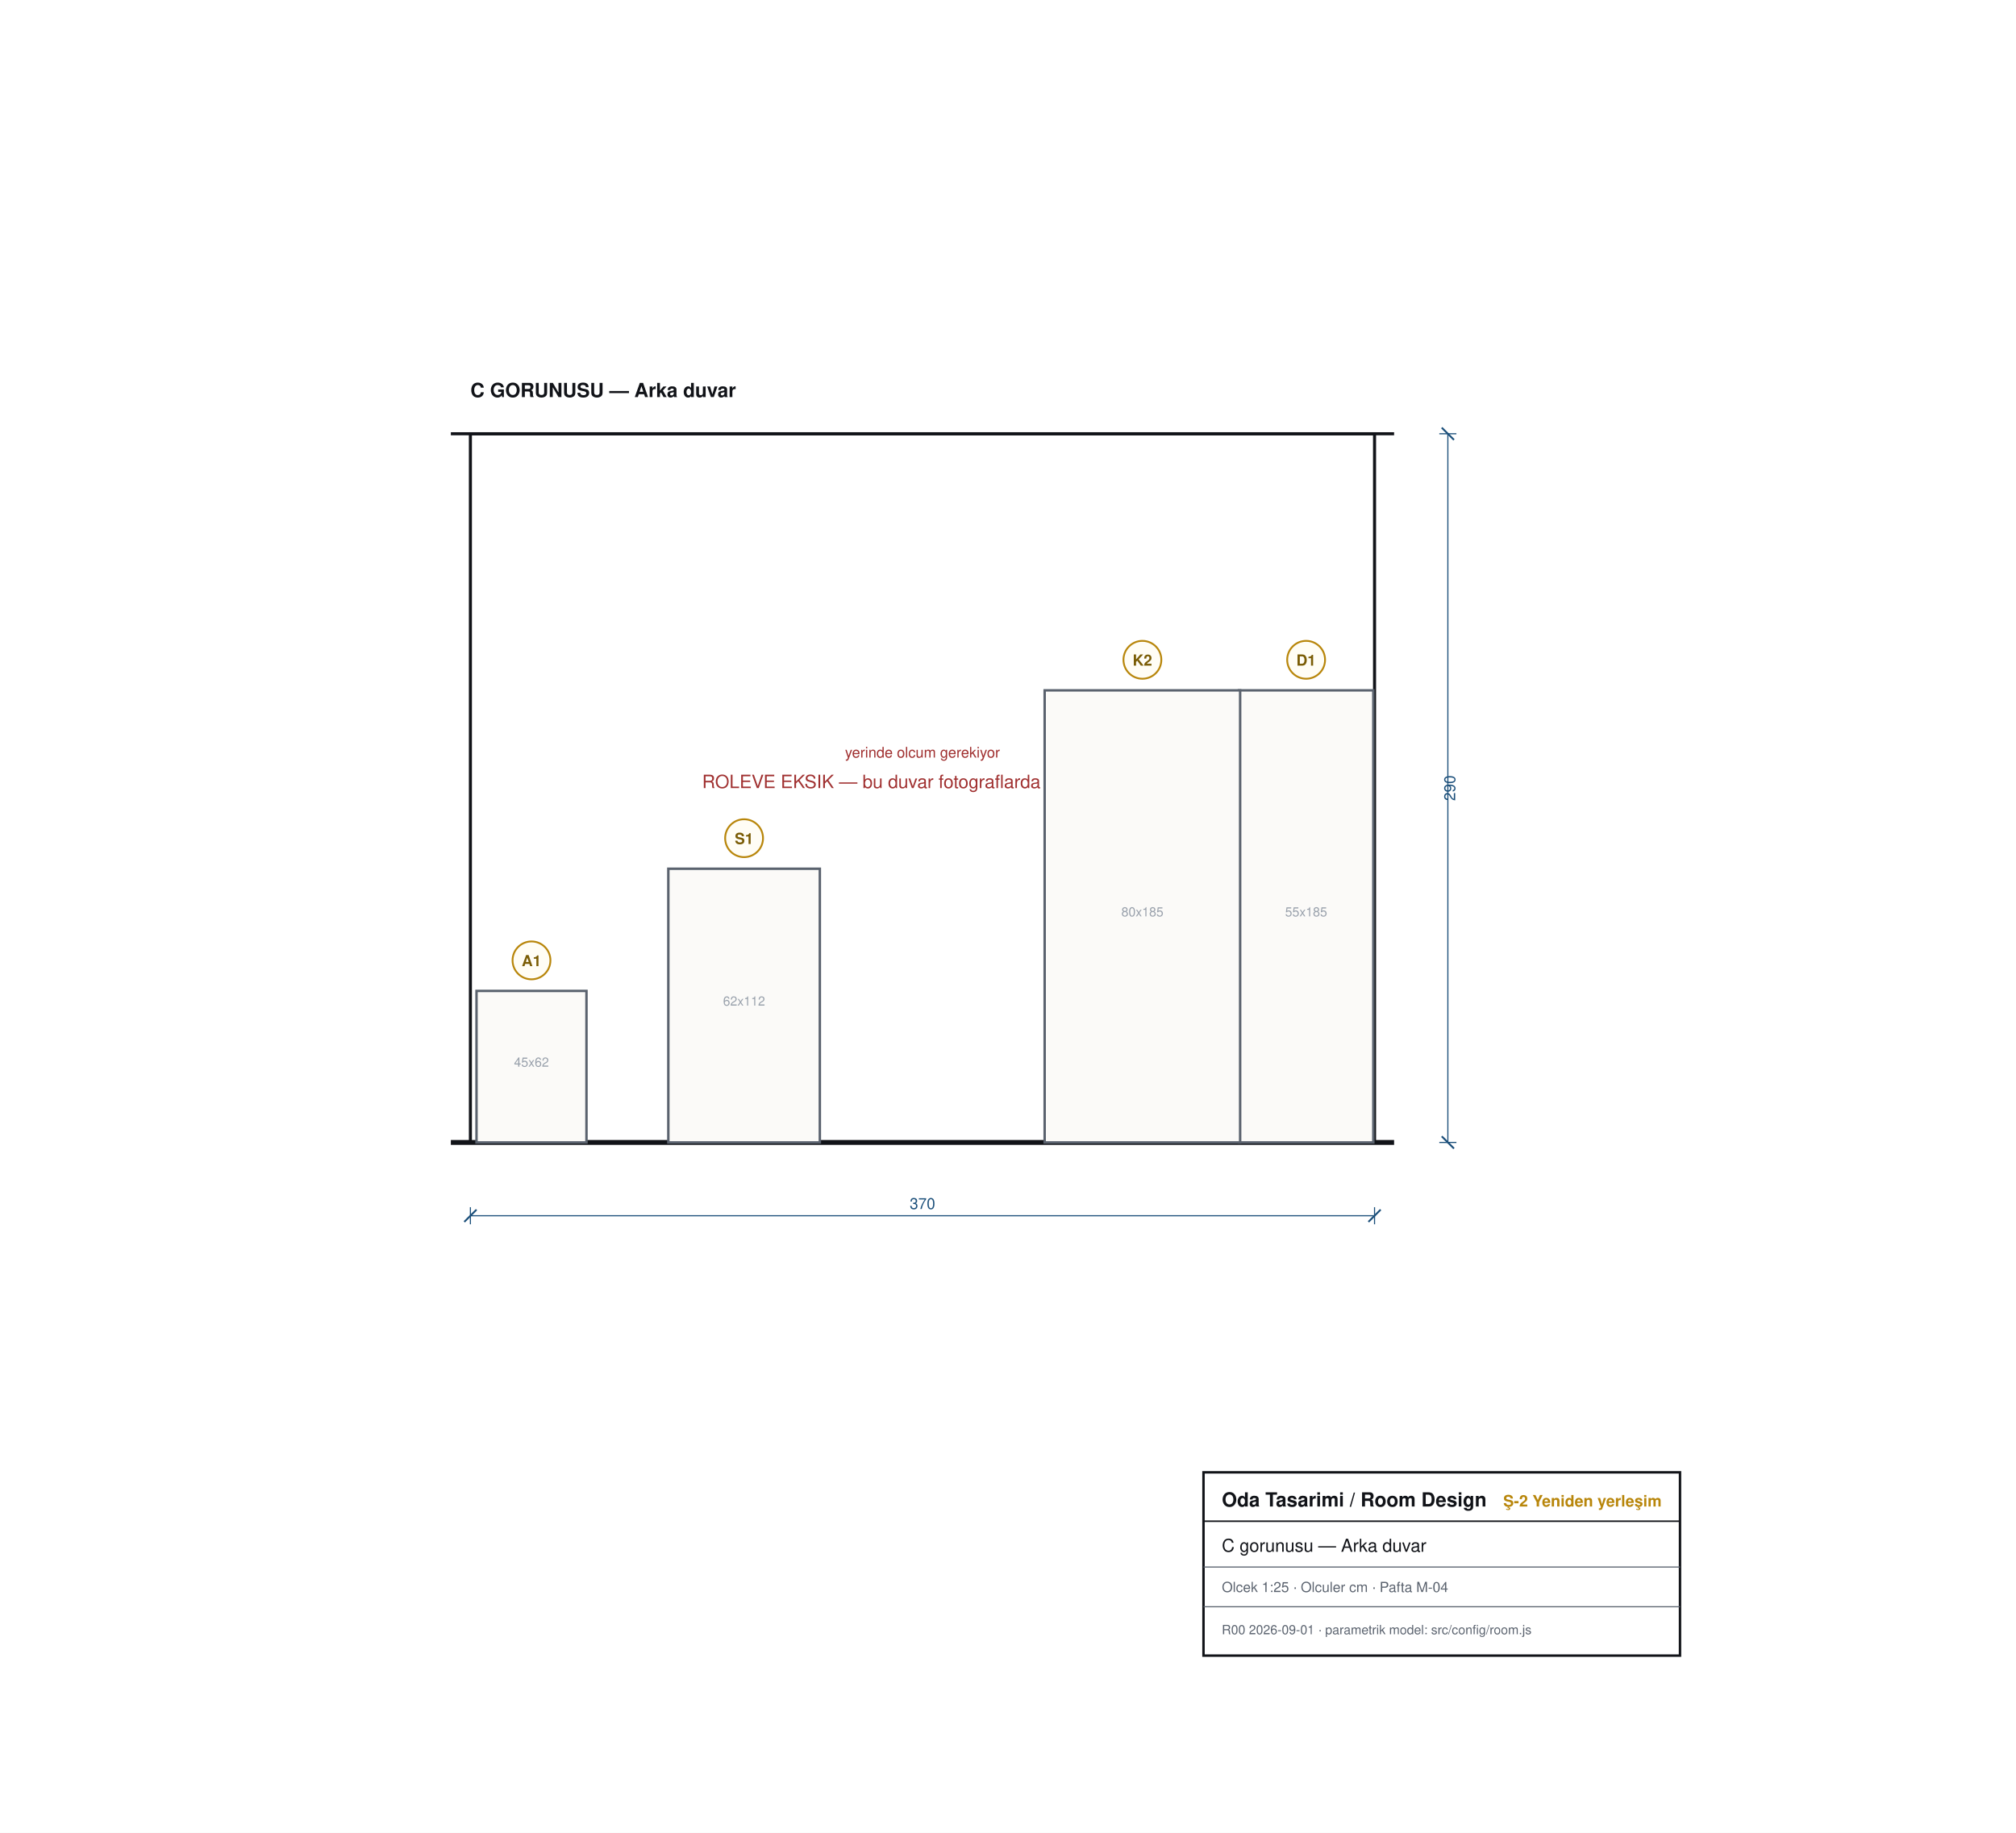
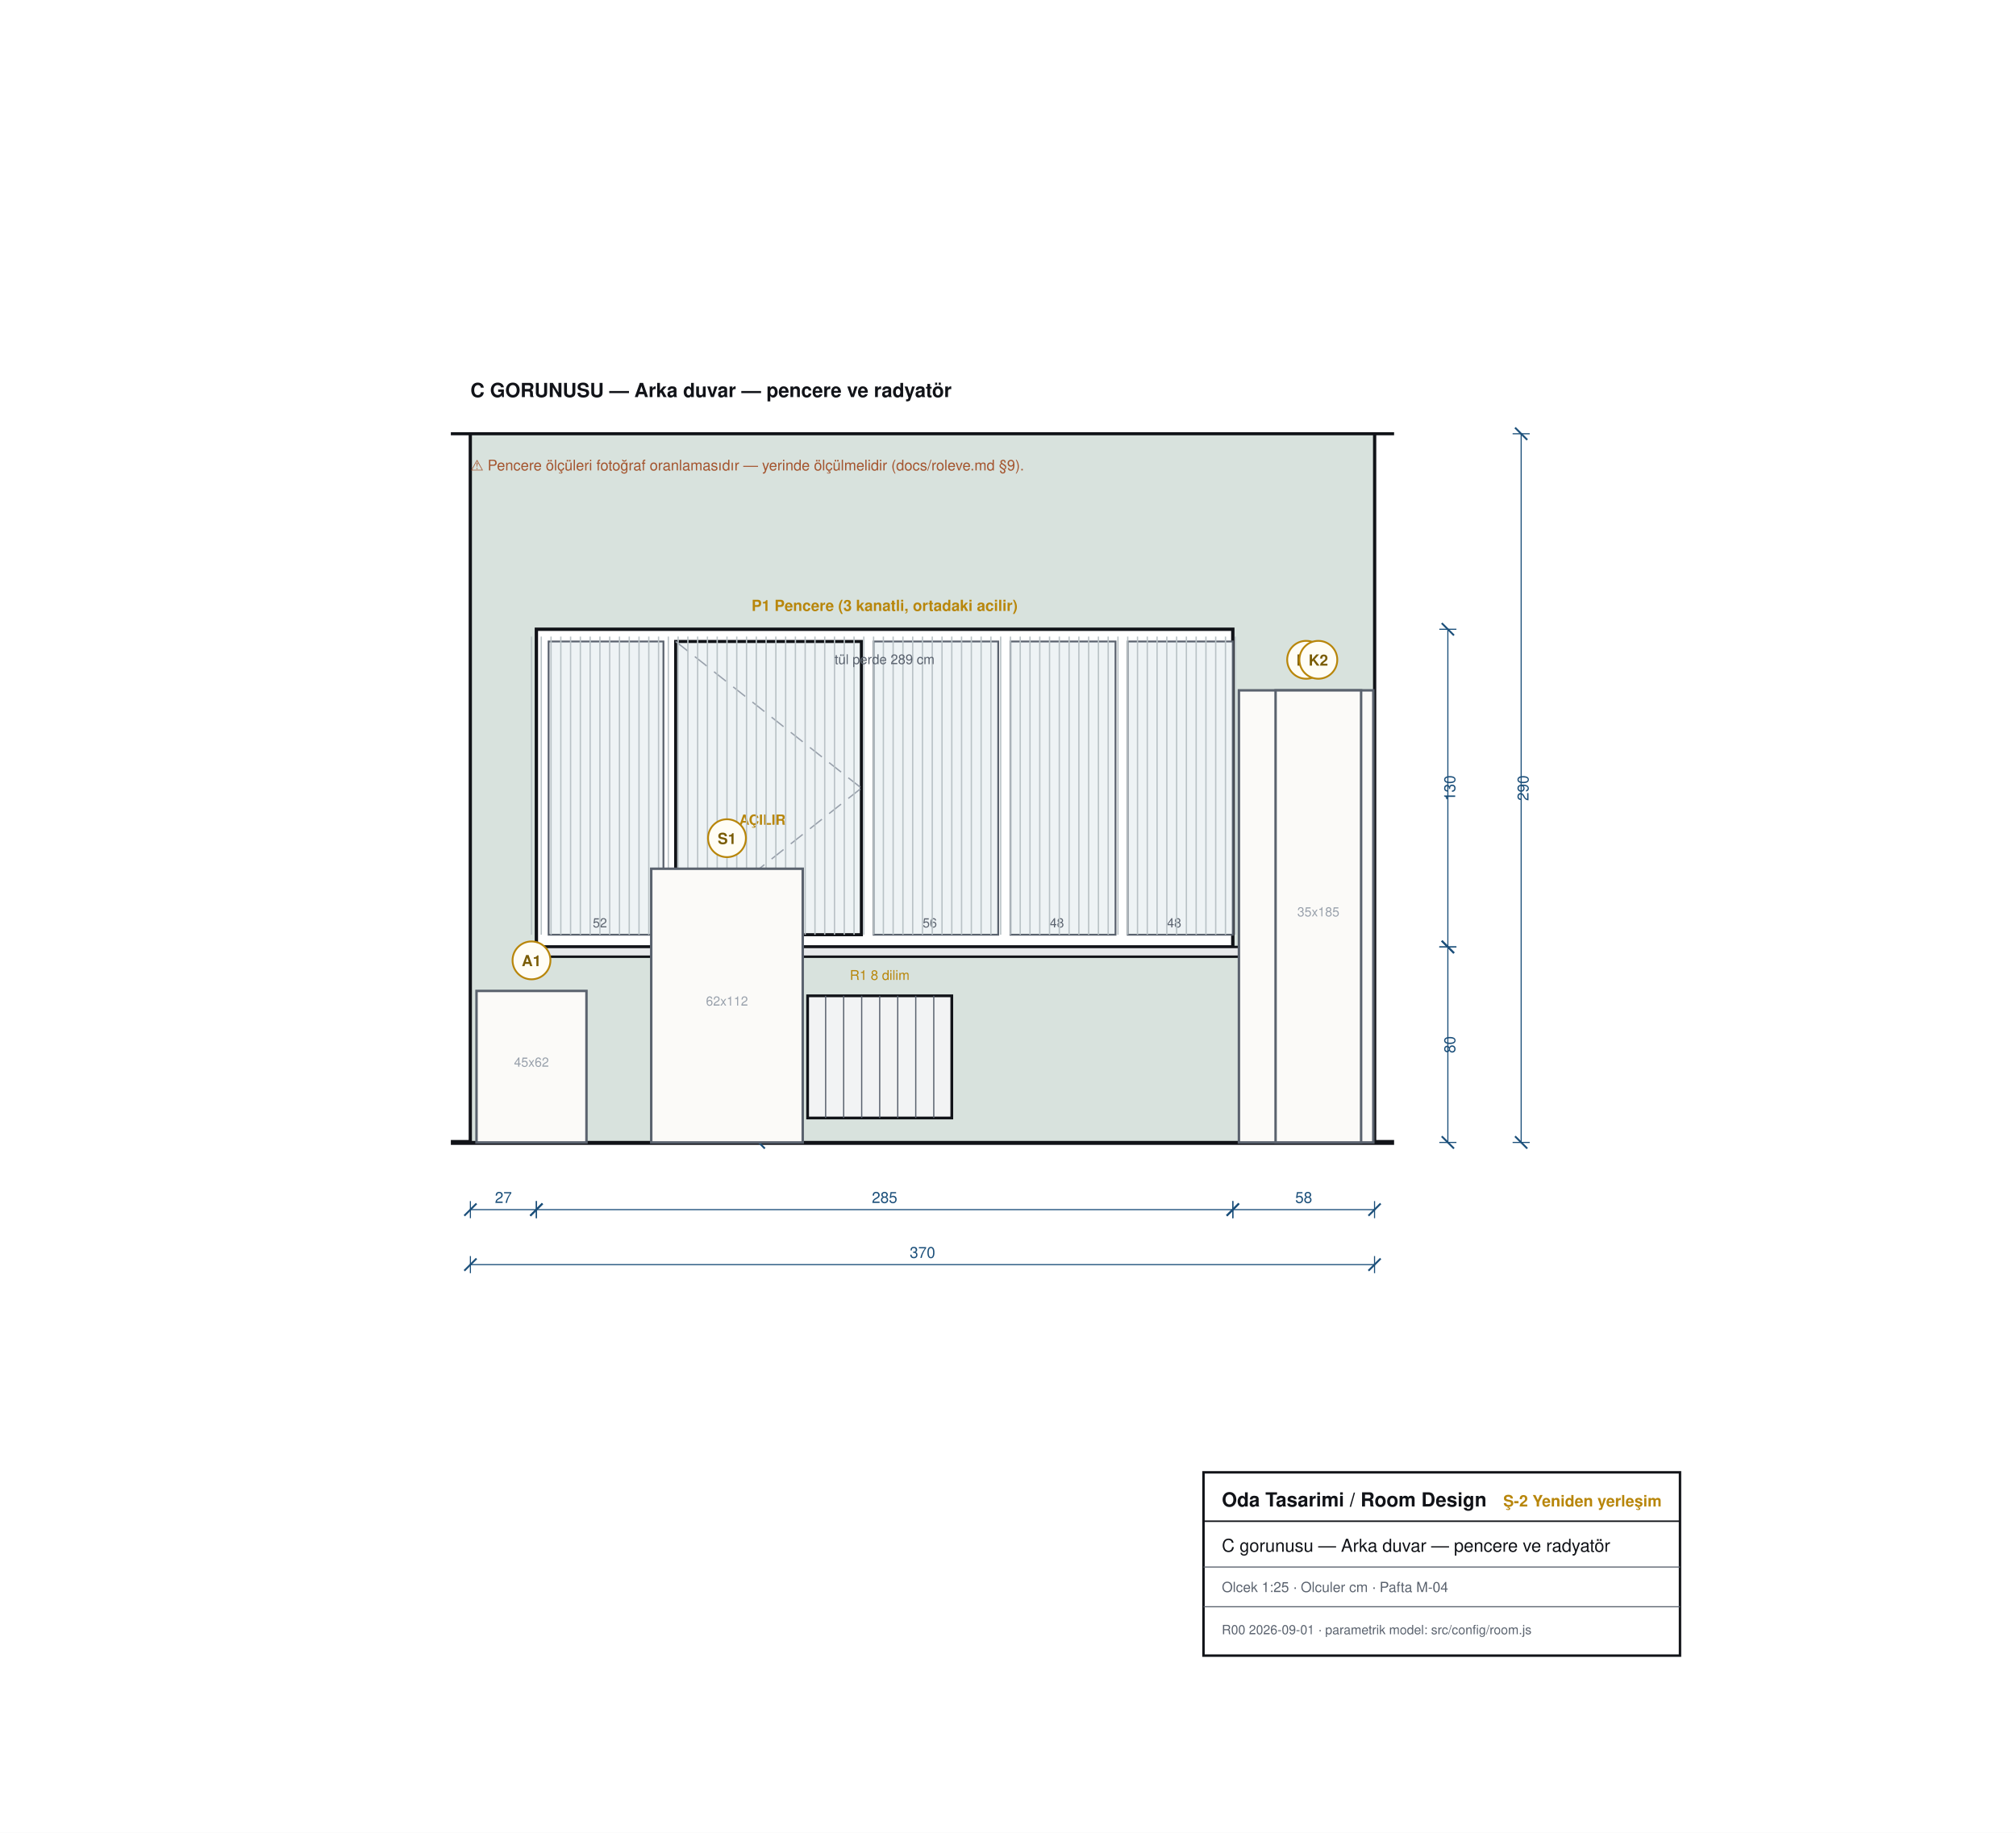
<svg xmlns="http://www.w3.org/2000/svg" width="330mm" height="300mm" viewBox="0 0 330 300" font-family="Helvetica,Arial,sans-serif">
  <rect width="330" height="300" fill="#ffffff" />
  <rect x="77.00" y="71.00" width="148.00" height="116.00" fill="#ffffff" stroke="#111318" stroke-width="0.5" />
  <line x1="73.80" y1="187.00" x2="228.20" y2="187.00" stroke="#111318" stroke-width="0.8" />
  <line x1="73.80" y1="71.00" x2="228.20" y2="71.00" stroke="#111318" stroke-width="0.5" />
-   <line x1="238.40" y1="71.00" x2="235.60" y2="71.00" stroke="#1b4f7a" stroke-width="0.18" />
+   <rect x="77.00" y="71.00" width="148.00" height="116.00" fill="#d8e2dd" stroke="#111318" stroke-width="0.5" />
+   <rect x="87.80" y="103.00" width="114.00" height="52.00" fill="#ffffff" stroke="#111318" stroke-width="0.55" />
+   <rect x="184.60" y="105.00" width="17.20" height="48.00" fill="#eef3f5" stroke="#5a626e" stroke-width="0.3" />
+   <text x="192.20" y="151.80" font-size="2.1" fill="#5a626e" text-anchor="middle">48</text>
+   <rect x="165.40" y="105.00" width="17.20" height="48.00" fill="#eef3f5" stroke="#5a626e" stroke-width="0.3" />
+   <text x="173.00" y="151.80" font-size="2.1" fill="#5a626e" text-anchor="middle">48</text>
+   <rect x="143.00" y="105.00" width="20.40" height="48.00" fill="#eef3f5" stroke="#5a626e" stroke-width="0.3" />
+   <text x="152.20" y="151.80" font-size="2.1" fill="#5a626e" text-anchor="middle">56</text>
+   <rect x="110.60" y="105.00" width="30.40" height="48.00" fill="#eef3f5" stroke="#111318" stroke-width="0.5" />
+   <line x1="110.60" y1="153.00" x2="141.00" y2="129.00" stroke="#98a0ab" stroke-width="0.22" stroke-dasharray="2.5 1.5" />
+   <line x1="110.60" y1="105.00" x2="141.00" y2="129.00" stroke="#98a0ab" stroke-width="0.22" stroke-dasharray="2.5 1.5" />
+   <text x="124.80" y="135.00" font-size="2.3" fill="#b8860b" text-anchor="middle" font-weight="700">AÇILIR</text>
+   <text x="124.80" y="151.80" font-size="2.1" fill="#5a626e" text-anchor="middle">81</text>
+   <rect x="89.80" y="105.00" width="18.80" height="48.00" fill="#eef3f5" stroke="#5a626e" stroke-width="0.3" />
+   <text x="98.20" y="151.80" font-size="2.1" fill="#5a626e" text-anchor="middle">52</text>
+   <rect x="86.20" y="155.00" width="117.20" height="1.60" fill="#e6e8ea" stroke="#111318" stroke-width="0.4" />
+   <line x1="87.00" y1="104.20" x2="87.00" y2="153.00" stroke="#b9c2c6" stroke-width="0.22" />
+   <line x1="88.60" y1="104.20" x2="88.60" y2="153.00" stroke="#b9c2c6" stroke-width="0.22" />
+   <line x1="90.20" y1="104.20" x2="90.20" y2="153.00" stroke="#b9c2c6" stroke-width="0.22" />
+   <line x1="91.80" y1="104.20" x2="91.80" y2="153.00" stroke="#b9c2c6" stroke-width="0.22" />
+   <line x1="93.40" y1="104.20" x2="93.40" y2="153.00" stroke="#b9c2c6" stroke-width="0.22" />
+   <line x1="95.00" y1="104.20" x2="95.00" y2="153.00" stroke="#b9c2c6" stroke-width="0.22" />
+   <line x1="96.60" y1="104.20" x2="96.60" y2="153.00" stroke="#b9c2c6" stroke-width="0.22" />
+   <line x1="98.20" y1="104.20" x2="98.20" y2="153.00" stroke="#b9c2c6" stroke-width="0.22" />
+   <line x1="99.80" y1="104.20" x2="99.80" y2="153.00" stroke="#b9c2c6" stroke-width="0.22" />
+   <line x1="101.40" y1="104.20" x2="101.40" y2="153.00" stroke="#b9c2c6" stroke-width="0.22" />
+   <line x1="103.00" y1="104.20" x2="103.00" y2="153.00" stroke="#b9c2c6" stroke-width="0.22" />
+   <line x1="104.60" y1="104.20" x2="104.60" y2="153.00" stroke="#b9c2c6" stroke-width="0.22" />
+   <line x1="106.20" y1="104.20" x2="106.20" y2="153.00" stroke="#b9c2c6" stroke-width="0.22" />
+   <line x1="107.80" y1="104.20" x2="107.80" y2="153.00" stroke="#b9c2c6" stroke-width="0.22" />
+   <line x1="109.40" y1="104.20" x2="109.40" y2="153.00" stroke="#b9c2c6" stroke-width="0.22" />
+   <line x1="111.00" y1="104.20" x2="111.00" y2="153.00" stroke="#b9c2c6" stroke-width="0.22" />
+   <line x1="112.60" y1="104.20" x2="112.60" y2="153.00" stroke="#b9c2c6" stroke-width="0.22" />
+   <line x1="114.20" y1="104.20" x2="114.20" y2="153.00" stroke="#b9c2c6" stroke-width="0.22" />
+   <line x1="115.80" y1="104.20" x2="115.80" y2="153.00" stroke="#b9c2c6" stroke-width="0.22" />
+   <line x1="117.40" y1="104.20" x2="117.40" y2="153.00" stroke="#b9c2c6" stroke-width="0.22" />
+   <line x1="119.00" y1="104.20" x2="119.00" y2="153.00" stroke="#b9c2c6" stroke-width="0.22" />
+   <line x1="120.60" y1="104.20" x2="120.60" y2="153.00" stroke="#b9c2c6" stroke-width="0.22" />
+   <line x1="122.20" y1="104.20" x2="122.20" y2="153.00" stroke="#b9c2c6" stroke-width="0.22" />
+   <line x1="123.80" y1="104.20" x2="123.80" y2="153.00" stroke="#b9c2c6" stroke-width="0.22" />
+   <line x1="125.40" y1="104.20" x2="125.40" y2="153.00" stroke="#b9c2c6" stroke-width="0.22" />
+   <line x1="127.00" y1="104.20" x2="127.00" y2="153.00" stroke="#b9c2c6" stroke-width="0.22" />
+   <line x1="128.60" y1="104.20" x2="128.60" y2="153.00" stroke="#b9c2c6" stroke-width="0.22" />
+   <line x1="130.20" y1="104.20" x2="130.20" y2="153.00" stroke="#b9c2c6" stroke-width="0.22" />
+   <line x1="131.80" y1="104.20" x2="131.80" y2="153.00" stroke="#b9c2c6" stroke-width="0.22" />
+   <line x1="133.40" y1="104.20" x2="133.40" y2="153.00" stroke="#b9c2c6" stroke-width="0.22" />
+   <line x1="135.00" y1="104.20" x2="135.00" y2="153.00" stroke="#b9c2c6" stroke-width="0.22" />
+   <line x1="136.60" y1="104.20" x2="136.60" y2="153.00" stroke="#b9c2c6" stroke-width="0.22" />
+   <line x1="138.20" y1="104.20" x2="138.20" y2="153.00" stroke="#b9c2c6" stroke-width="0.22" />
+   <line x1="139.80" y1="104.20" x2="139.80" y2="153.00" stroke="#b9c2c6" stroke-width="0.22" />
+   <line x1="141.40" y1="104.20" x2="141.40" y2="153.00" stroke="#b9c2c6" stroke-width="0.22" />
+   <line x1="143.00" y1="104.20" x2="143.00" y2="153.00" stroke="#b9c2c6" stroke-width="0.22" />
+   <line x1="144.60" y1="104.20" x2="144.60" y2="153.00" stroke="#b9c2c6" stroke-width="0.22" />
+   <line x1="146.20" y1="104.20" x2="146.20" y2="153.00" stroke="#b9c2c6" stroke-width="0.22" />
+   <line x1="147.80" y1="104.20" x2="147.80" y2="153.00" stroke="#b9c2c6" stroke-width="0.22" />
+   <line x1="149.40" y1="104.20" x2="149.40" y2="153.00" stroke="#b9c2c6" stroke-width="0.22" />
+   <line x1="151.00" y1="104.20" x2="151.00" y2="153.00" stroke="#b9c2c6" stroke-width="0.22" />
+   <line x1="152.60" y1="104.20" x2="152.60" y2="153.00" stroke="#b9c2c6" stroke-width="0.22" />
+   <line x1="154.20" y1="104.20" x2="154.20" y2="153.00" stroke="#b9c2c6" stroke-width="0.22" />
+   <line x1="155.80" y1="104.20" x2="155.80" y2="153.00" stroke="#b9c2c6" stroke-width="0.22" />
+   <line x1="157.40" y1="104.20" x2="157.40" y2="153.00" stroke="#b9c2c6" stroke-width="0.22" />
+   <line x1="159.00" y1="104.20" x2="159.00" y2="153.00" stroke="#b9c2c6" stroke-width="0.22" />
+   <line x1="160.60" y1="104.20" x2="160.60" y2="153.00" stroke="#b9c2c6" stroke-width="0.22" />
+   <line x1="162.20" y1="104.20" x2="162.20" y2="153.00" stroke="#b9c2c6" stroke-width="0.22" />
+   <line x1="163.80" y1="104.20" x2="163.80" y2="153.00" stroke="#b9c2c6" stroke-width="0.22" />
+   <line x1="165.40" y1="104.20" x2="165.40" y2="153.00" stroke="#b9c2c6" stroke-width="0.22" />
+   <line x1="167.00" y1="104.20" x2="167.00" y2="153.00" stroke="#b9c2c6" stroke-width="0.22" />
+   <line x1="168.60" y1="104.20" x2="168.60" y2="153.00" stroke="#b9c2c6" stroke-width="0.22" />
+   <line x1="170.20" y1="104.20" x2="170.20" y2="153.00" stroke="#b9c2c6" stroke-width="0.22" />
+   <line x1="171.80" y1="104.20" x2="171.80" y2="153.00" stroke="#b9c2c6" stroke-width="0.22" />
+   <line x1="173.40" y1="104.20" x2="173.40" y2="153.00" stroke="#b9c2c6" stroke-width="0.22" />
+   <line x1="175.00" y1="104.20" x2="175.00" y2="153.00" stroke="#b9c2c6" stroke-width="0.22" />
+   <line x1="176.60" y1="104.20" x2="176.60" y2="153.00" stroke="#b9c2c6" stroke-width="0.22" />
+   <line x1="178.20" y1="104.20" x2="178.20" y2="153.00" stroke="#b9c2c6" stroke-width="0.22" />
+   <line x1="179.80" y1="104.20" x2="179.80" y2="153.00" stroke="#b9c2c6" stroke-width="0.22" />
+   <line x1="181.40" y1="104.20" x2="181.40" y2="153.00" stroke="#b9c2c6" stroke-width="0.22" />
+   <line x1="183.00" y1="104.20" x2="183.00" y2="153.00" stroke="#b9c2c6" stroke-width="0.22" />
+   <line x1="184.60" y1="104.20" x2="184.60" y2="153.00" stroke="#b9c2c6" stroke-width="0.22" />
+   <line x1="186.20" y1="104.20" x2="186.20" y2="153.00" stroke="#b9c2c6" stroke-width="0.22" />
+   <line x1="187.80" y1="104.20" x2="187.80" y2="153.00" stroke="#b9c2c6" stroke-width="0.22" />
+   <line x1="189.40" y1="104.20" x2="189.40" y2="153.00" stroke="#b9c2c6" stroke-width="0.22" />
+   <line x1="191.00" y1="104.20" x2="191.00" y2="153.00" stroke="#b9c2c6" stroke-width="0.22" />
+   <line x1="192.60" y1="104.20" x2="192.60" y2="153.00" stroke="#b9c2c6" stroke-width="0.22" />
+   <line x1="194.20" y1="104.20" x2="194.20" y2="153.00" stroke="#b9c2c6" stroke-width="0.22" />
+   <line x1="195.80" y1="104.20" x2="195.80" y2="153.00" stroke="#b9c2c6" stroke-width="0.22" />
+   <line x1="197.40" y1="104.20" x2="197.40" y2="153.00" stroke="#b9c2c6" stroke-width="0.22" />
+   <line x1="199.00" y1="104.20" x2="199.00" y2="153.00" stroke="#b9c2c6" stroke-width="0.22" />
+   <line x1="200.60" y1="104.20" x2="200.60" y2="153.00" stroke="#b9c2c6" stroke-width="0.22" />
+   <line x1="202.20" y1="104.20" x2="202.20" y2="153.00" stroke="#b9c2c6" stroke-width="0.22" />
+   <text x="144.80" y="108.70" font-size="2.2" fill="#5a626e" text-anchor="middle">tül perde 289 cm</text>
+   <line x1="87.80" y1="196.60" x2="87.80" y2="199.40" stroke="#1b4f7a" stroke-width="0.18" />
+   <line x1="201.80" y1="196.60" x2="201.80" y2="199.40" stroke="#1b4f7a" stroke-width="0.18" />
+   <line x1="87.80" y1="198.00" x2="201.80" y2="198.00" stroke="#1b4f7a" stroke-width="0.18" />
+   <line x1="86.80" y1="199.00" x2="88.80" y2="197.00" stroke="#1b4f7a" stroke-width="0.3" />
+   <line x1="200.80" y1="199.00" x2="202.80" y2="197.00" stroke="#1b4f7a" stroke-width="0.3" />
+   <text x="144.80" y="196.90" font-size="2.5" fill="#1b4f7a" text-anchor="middle">285</text>
+   <line x1="77.00" y1="196.60" x2="77.00" y2="199.40" stroke="#1b4f7a" stroke-width="0.18" />
+   <line x1="87.80" y1="196.60" x2="87.80" y2="199.40" stroke="#1b4f7a" stroke-width="0.18" />
+   <line x1="77.00" y1="198.00" x2="87.80" y2="198.00" stroke="#1b4f7a" stroke-width="0.18" />
+   <line x1="76.00" y1="199.00" x2="78.00" y2="197.00" stroke="#1b4f7a" stroke-width="0.3" />
+   <line x1="86.80" y1="199.00" x2="88.80" y2="197.00" stroke="#1b4f7a" stroke-width="0.3" />
+   <text x="82.40" y="196.90" font-size="2.5" fill="#1b4f7a" text-anchor="middle">27</text>
+   <line x1="201.80" y1="196.60" x2="201.80" y2="199.40" stroke="#1b4f7a" stroke-width="0.18" />
+   <line x1="225.00" y1="196.60" x2="225.00" y2="199.40" stroke="#1b4f7a" stroke-width="0.18" />
+   <line x1="201.80" y1="198.00" x2="225.00" y2="198.00" stroke="#1b4f7a" stroke-width="0.18" />
+   <line x1="200.80" y1="199.00" x2="202.80" y2="197.00" stroke="#1b4f7a" stroke-width="0.3" />
+   <line x1="224.00" y1="199.00" x2="226.00" y2="197.00" stroke="#1b4f7a" stroke-width="0.3" />
+   <text x="213.40" y="196.90" font-size="2.5" fill="#1b4f7a" text-anchor="middle">58</text>
+   <line x1="238.40" y1="155.00" x2="235.60" y2="155.00" stroke="#1b4f7a" stroke-width="0.18" />
  <line x1="238.40" y1="187.00" x2="235.60" y2="187.00" stroke="#1b4f7a" stroke-width="0.18" />
-   <line x1="237.00" y1="71.00" x2="237.00" y2="187.00" stroke="#1b4f7a" stroke-width="0.18" />
-   <line x1="236.00" y1="70.00" x2="238.00" y2="72.00" stroke="#1b4f7a" stroke-width="0.3" />
+   <line x1="237.00" y1="155.00" x2="237.00" y2="187.00" stroke="#1b4f7a" stroke-width="0.18" />
+   <line x1="236.00" y1="154.00" x2="238.00" y2="156.00" stroke="#1b4f7a" stroke-width="0.3" />
  <line x1="236.00" y1="186.00" x2="238.00" y2="188.00" stroke="#1b4f7a" stroke-width="0.3" />
-   <text x="238.20" y="129.00" font-size="2.5" fill="#1b4f7a" text-anchor="middle" transform="rotate(-90 238.20 129.00)">290</text>
-   <line x1="77.00" y1="197.60" x2="77.00" y2="200.40" stroke="#1b4f7a" stroke-width="0.18" />
-   <line x1="225.00" y1="197.60" x2="225.00" y2="200.40" stroke="#1b4f7a" stroke-width="0.18" />
-   <line x1="77.00" y1="199.00" x2="225.00" y2="199.00" stroke="#1b4f7a" stroke-width="0.18" />
-   <line x1="76.00" y1="200.00" x2="78.00" y2="198.00" stroke="#1b4f7a" stroke-width="0.3" />
-   <line x1="224.00" y1="200.00" x2="226.00" y2="198.00" stroke="#1b4f7a" stroke-width="0.3" />
-   <text x="151.00" y="197.90" font-size="2.5" fill="#1b4f7a" text-anchor="middle">370</text>
-   <text x="151.00" y="129.00" font-size="3" fill="#a03030" text-anchor="middle">ROLEVE EKSIK — bu duvar fotograflarda gorunmuyor</text>
-   <text x="151.00" y="124.00" font-size="2.4" fill="#a03030" text-anchor="middle">yerinde olcum gerekiyor</text>
+   <text x="238.20" y="171.00" font-size="2.5" fill="#1b4f7a" text-anchor="middle" transform="rotate(-90 238.20 171.00)">80</text>
+   <line x1="238.40" y1="103.00" x2="235.60" y2="103.00" stroke="#1b4f7a" stroke-width="0.18" />
+   <line x1="238.40" y1="155.00" x2="235.60" y2="155.00" stroke="#1b4f7a" stroke-width="0.18" />
+   <line x1="237.00" y1="103.00" x2="237.00" y2="155.00" stroke="#1b4f7a" stroke-width="0.18" />
+   <line x1="236.00" y1="102.00" x2="238.00" y2="104.00" stroke="#1b4f7a" stroke-width="0.3" />
+   <line x1="236.00" y1="154.00" x2="238.00" y2="156.00" stroke="#1b4f7a" stroke-width="0.3" />
+   <text x="238.20" y="129.00" font-size="2.5" fill="#1b4f7a" text-anchor="middle" transform="rotate(-90 238.20 129.00)">130</text>
+   <text x="144.80" y="100.00" font-size="2.5" fill="#b8860b" text-anchor="middle" font-weight="700">P1 Pencere (3 kanatli, ortadaki acilir)</text>
+   <rect x="132.20" y="163.00" width="23.60" height="20.00" fill="#f2f3f4" stroke="#111318" stroke-width="0.45" />
+   <line x1="135.15" y1="163.00" x2="135.15" y2="183.00" stroke="#5a626e" stroke-width="0.2" />
+   <line x1="138.10" y1="163.00" x2="138.10" y2="183.00" stroke="#5a626e" stroke-width="0.2" />
+   <line x1="141.05" y1="163.00" x2="141.05" y2="183.00" stroke="#5a626e" stroke-width="0.2" />
+   <line x1="144.00" y1="163.00" x2="144.00" y2="183.00" stroke="#5a626e" stroke-width="0.2" />
+   <line x1="146.95" y1="163.00" x2="146.95" y2="183.00" stroke="#5a626e" stroke-width="0.2" />
+   <line x1="149.90" y1="163.00" x2="149.90" y2="183.00" stroke="#5a626e" stroke-width="0.2" />
+   <line x1="152.85" y1="163.00" x2="152.85" y2="183.00" stroke="#5a626e" stroke-width="0.2" />
+   <text x="144.00" y="160.40" font-size="2.2" fill="#b8860b" text-anchor="middle">R1 8 dilim</text>
+   <line x1="122.80" y1="163.00" x2="125.60" y2="163.00" stroke="#1b4f7a" stroke-width="0.18" />
+   <line x1="122.80" y1="187.00" x2="125.60" y2="187.00" stroke="#1b4f7a" stroke-width="0.18" />
+   <line x1="124.20" y1="163.00" x2="124.20" y2="187.00" stroke="#1b4f7a" stroke-width="0.18" />
+   <line x1="123.20" y1="162.00" x2="125.20" y2="164.00" stroke="#1b4f7a" stroke-width="0.3" />
+   <line x1="123.20" y1="186.00" x2="125.20" y2="188.00" stroke="#1b4f7a" stroke-width="0.3" />
+   <text x="123.00" y="175.00" font-size="2.5" fill="#1b4f7a" text-anchor="middle" transform="rotate(-90 123.00 175.00)">60</text>
+   <line x1="250.40" y1="71.00" x2="247.60" y2="71.00" stroke="#1b4f7a" stroke-width="0.18" />
+   <line x1="250.40" y1="187.00" x2="247.60" y2="187.00" stroke="#1b4f7a" stroke-width="0.18" />
+   <line x1="249.00" y1="71.00" x2="249.00" y2="187.00" stroke="#1b4f7a" stroke-width="0.18" />
+   <line x1="248.00" y1="70.00" x2="250.00" y2="72.00" stroke="#1b4f7a" stroke-width="0.3" />
+   <line x1="248.00" y1="186.00" x2="250.00" y2="188.00" stroke="#1b4f7a" stroke-width="0.3" />
+   <text x="250.20" y="129.00" font-size="2.5" fill="#1b4f7a" text-anchor="middle" transform="rotate(-90 250.20 129.00)">290</text>
+   <line x1="77.00" y1="205.60" x2="77.00" y2="208.40" stroke="#1b4f7a" stroke-width="0.18" />
+   <line x1="225.00" y1="205.60" x2="225.00" y2="208.40" stroke="#1b4f7a" stroke-width="0.18" />
+   <line x1="77.00" y1="207.00" x2="225.00" y2="207.00" stroke="#1b4f7a" stroke-width="0.18" />
+   <line x1="76.00" y1="208.00" x2="78.00" y2="206.00" stroke="#1b4f7a" stroke-width="0.3" />
+   <line x1="224.00" y1="208.00" x2="226.00" y2="206.00" stroke="#1b4f7a" stroke-width="0.3" />
+   <text x="151.00" y="205.90" font-size="2.5" fill="#1b4f7a" text-anchor="middle">370</text>
+   <text x="77.00" y="77.00" font-size="2.4" fill="#a4552f" text-anchor="start">⚠ Pencere ölçüleri fotoğraf oranlamasıdır — yerinde ölçülmelidir (docs/roleve.md §9).</text>
  <rect x="202.80" y="113.00" width="22.00" height="74.00" fill="#fbfaf8" stroke="#5a626e" stroke-width="0.4" />
  <circle cx="213.80" cy="108.00" r="3.10" fill="#fffdf5" stroke="#b8860b" stroke-width="0.3" />
  <text x="213.80" y="108.95" font-size="2.5" fill="#7a5c05" text-anchor="middle" font-weight="700">D1</text>
  <text x="213.80" y="150.00" font-size="2.1" fill="#98a0ab" text-anchor="middle">55x185</text>
-   <rect x="109.40" y="142.20" width="24.80" height="44.80" fill="#fbfaf8" stroke="#5a626e" stroke-width="0.4" />
-   <circle cx="121.80" cy="137.20" r="3.10" fill="#fffdf5" stroke="#b8860b" stroke-width="0.3" />
-   <text x="121.80" y="138.15" font-size="2.5" fill="#7a5c05" text-anchor="middle" font-weight="700">S1</text>
-   <text x="121.80" y="164.60" font-size="2.1" fill="#98a0ab" text-anchor="middle">62x112</text>
+   <rect x="106.60" y="142.20" width="24.80" height="44.80" fill="#fbfaf8" stroke="#5a626e" stroke-width="0.4" />
+   <circle cx="119.00" cy="137.20" r="3.10" fill="#fffdf5" stroke="#b8860b" stroke-width="0.3" />
+   <text x="119.00" y="138.15" font-size="2.5" fill="#7a5c05" text-anchor="middle" font-weight="700">S1</text>
+   <text x="119.00" y="164.60" font-size="2.1" fill="#98a0ab" text-anchor="middle">62x112</text>
  <rect x="78.00" y="162.20" width="18.00" height="24.80" fill="#fbfaf8" stroke="#5a626e" stroke-width="0.4" />
  <circle cx="87.00" cy="157.20" r="3.10" fill="#fffdf5" stroke="#b8860b" stroke-width="0.3" />
  <text x="87.00" y="158.15" font-size="2.5" fill="#7a5c05" text-anchor="middle" font-weight="700">A1</text>
  <text x="87.00" y="174.60" font-size="2.1" fill="#98a0ab" text-anchor="middle">45x62</text>
-   <rect x="171.00" y="113.00" width="32.00" height="74.00" fill="#fbfaf8" stroke="#5a626e" stroke-width="0.4" />
-   <circle cx="187.00" cy="108.00" r="3.10" fill="#fffdf5" stroke="#b8860b" stroke-width="0.3" />
-   <text x="187.00" y="108.95" font-size="2.5" fill="#7a5c05" text-anchor="middle" font-weight="700">K2</text>
-   <text x="187.00" y="150.00" font-size="2.1" fill="#98a0ab" text-anchor="middle">80x185</text>
-   <text x="77.00" y="65.00" font-size="3.2" fill="#111318" text-anchor="start" font-weight="700">C GORUNUSU — Arka duvar</text>
+   <rect x="208.80" y="113.00" width="14.00" height="74.00" fill="#fbfaf8" stroke="#5a626e" stroke-width="0.4" />
+   <circle cx="215.80" cy="108.00" r="3.10" fill="#fffdf5" stroke="#b8860b" stroke-width="0.3" />
+   <text x="215.80" y="108.95" font-size="2.5" fill="#7a5c05" text-anchor="middle" font-weight="700">K2</text>
+   <text x="215.80" y="150.00" font-size="2.1" fill="#98a0ab" text-anchor="middle">35x185</text>
+   <text x="77.00" y="65.00" font-size="3.2" fill="#111318" text-anchor="start" font-weight="700">C GORUNUSU — Arka duvar — pencere ve radyatör</text>
  <rect x="197.00" y="241.00" width="78.00" height="30.00" fill="#ffffff" stroke="#111318" stroke-width="0.4" />
  <line x1="197.00" y1="249.00" x2="275.00" y2="249.00" stroke="#111318" stroke-width="0.25" />
  <line x1="197.00" y1="256.50" x2="275.00" y2="256.50" stroke="#5a626e" stroke-width="0.18" />
  <line x1="197.00" y1="263.00" x2="275.00" y2="263.00" stroke="#5a626e" stroke-width="0.18" />
  <text x="200.00" y="246.60" font-size="3.2" fill="#111318" text-anchor="start" font-weight="700">Oda Tasarimi / Room Design</text>
-   <text x="200.00" y="254.00" font-size="2.9" fill="#111318" text-anchor="start">C gorunusu — Arka duvar</text>
+   <text x="200.00" y="254.00" font-size="2.9" fill="#111318" text-anchor="start">C gorunusu — Arka duvar — pencere ve radyatör</text>
  <text x="200.00" y="260.60" font-size="2.3" fill="#5a626e" text-anchor="start">Olcek 1:25  ·  Olculer cm  ·  Pafta M-04</text>
  <text x="272.00" y="246.60" font-size="2.6" fill="#b8860b" text-anchor="end" font-weight="700">Ş-2 Yeniden yerleşim</text>
  <text x="200.00" y="267.50" font-size="2.1" fill="#5a626e" text-anchor="start">R00  2026-09-01  ·  parametrik model: src/config/room.js</text>
</svg>
